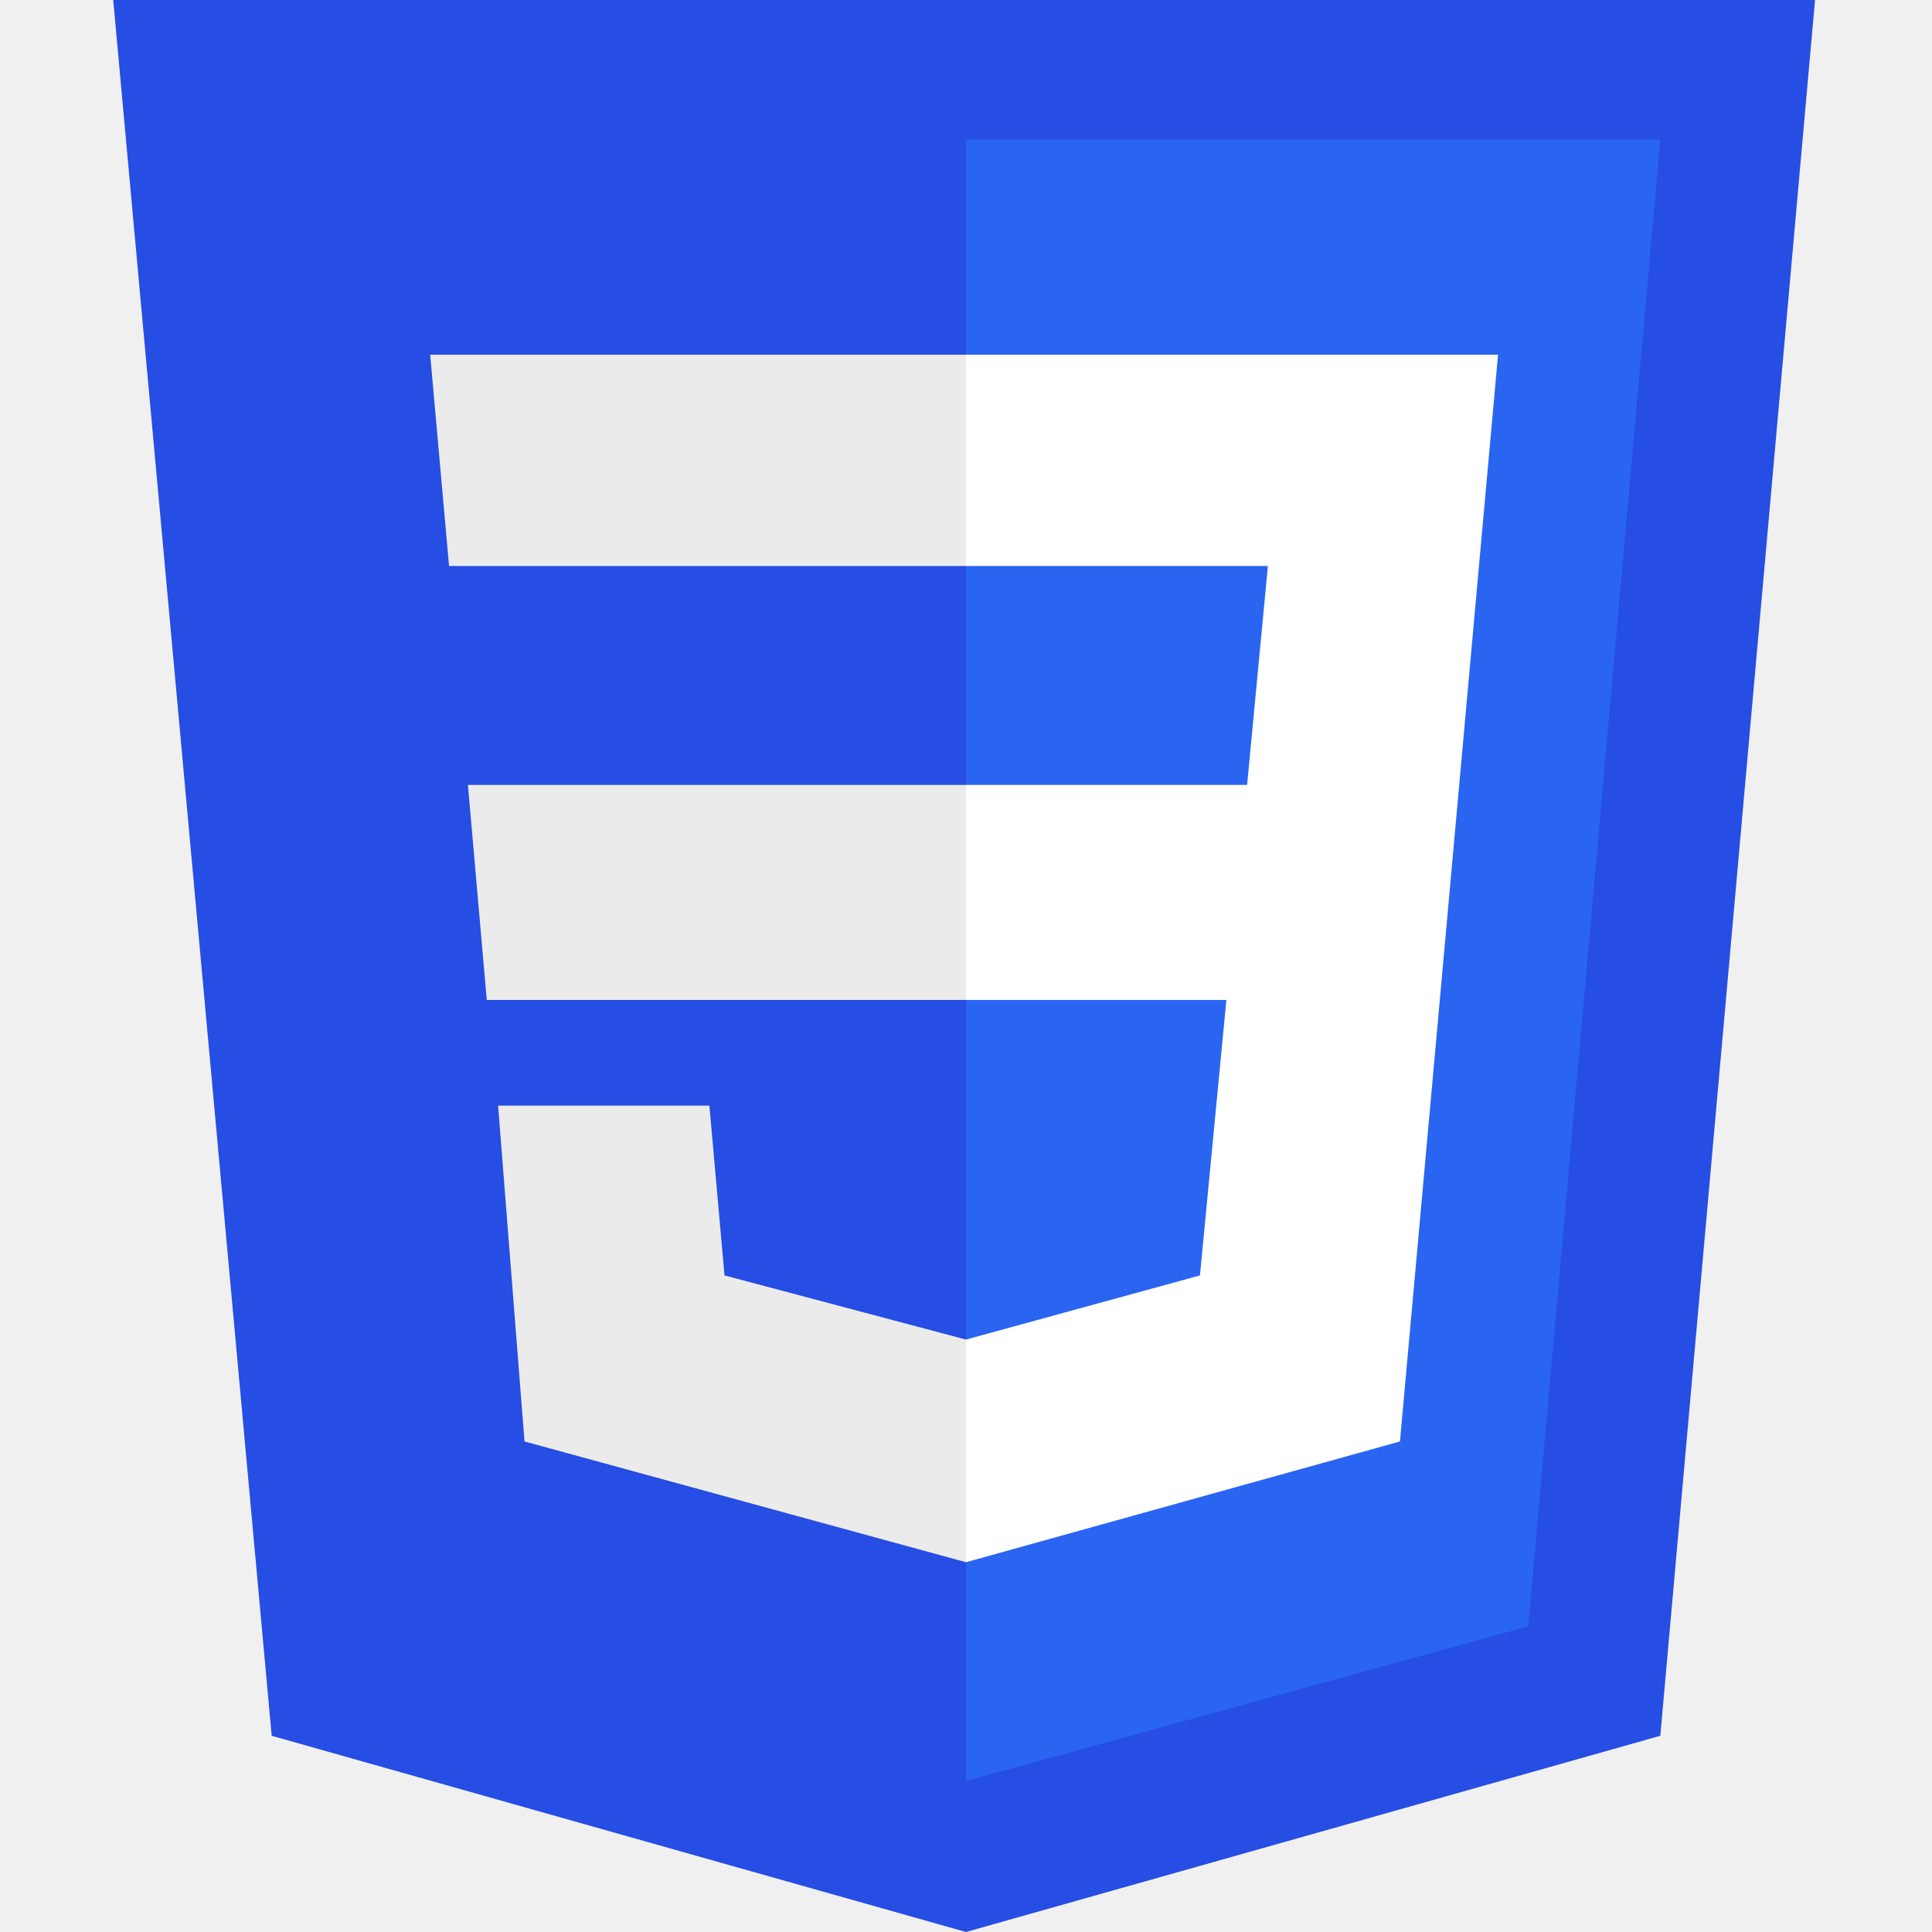
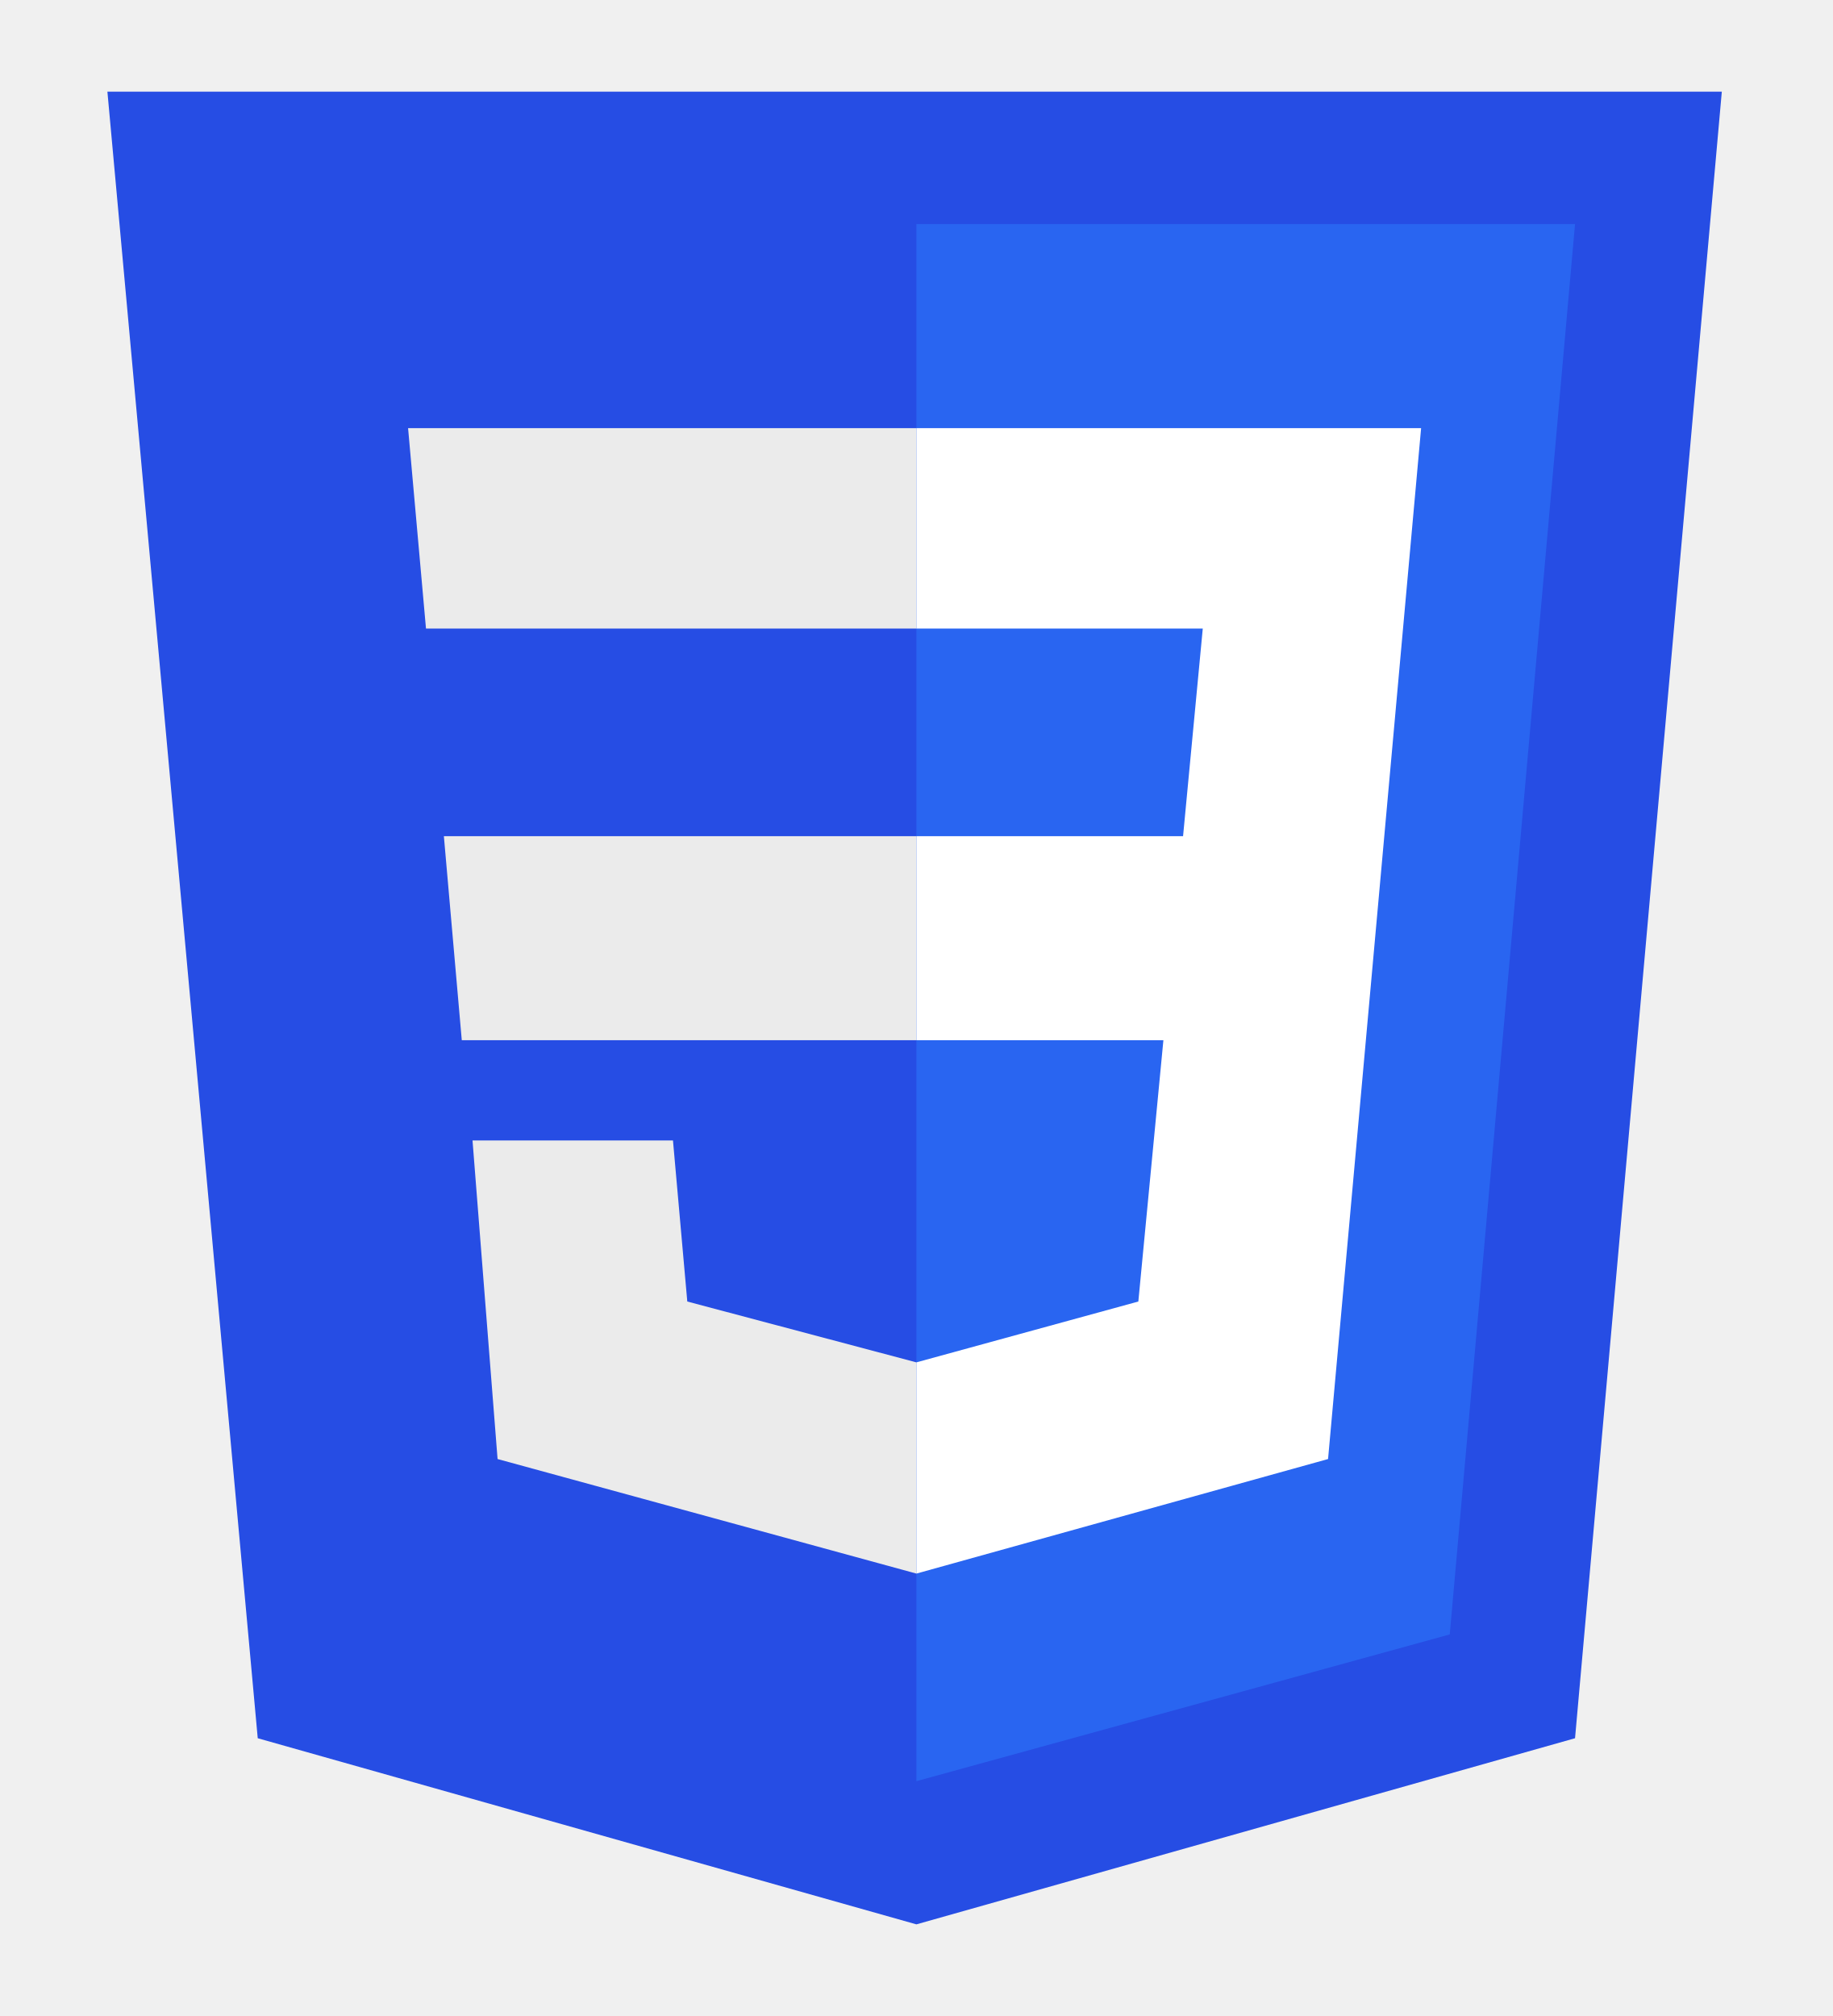
- <svg xmlns="http://www.w3.org/2000/svg" width="70" height="70" viewBox="0 0 70 70" fill="none">
+ <svg xmlns="http://www.w3.org/2000/svg" width="70" height="77" viewBox="0 0 70 70" fill="none">
  <path d="M9.844 62.891L4.102 0H65.762L60.156 62.891L35 70" fill="#264DE4" />
  <path d="M35 5.059V64.531L55.371 58.926L60.156 5.059" fill="#2965F1" />
  <path d="M15.586 12.852H35V20.508H16.27M16.953 28.438H35V36.23H17.637M18.047 40.059H25.703L26.25 46.211L35 48.535V56.602L19.004 52.227" fill="#EBEBEB" />
  <path d="M35 28.438V36.23H44.434L43.477 46.211L35 48.535V56.602L50.723 52.227L54.277 12.852H35V20.508H45.938L45.185 28.438H35Z" fill="white" />
</svg>
